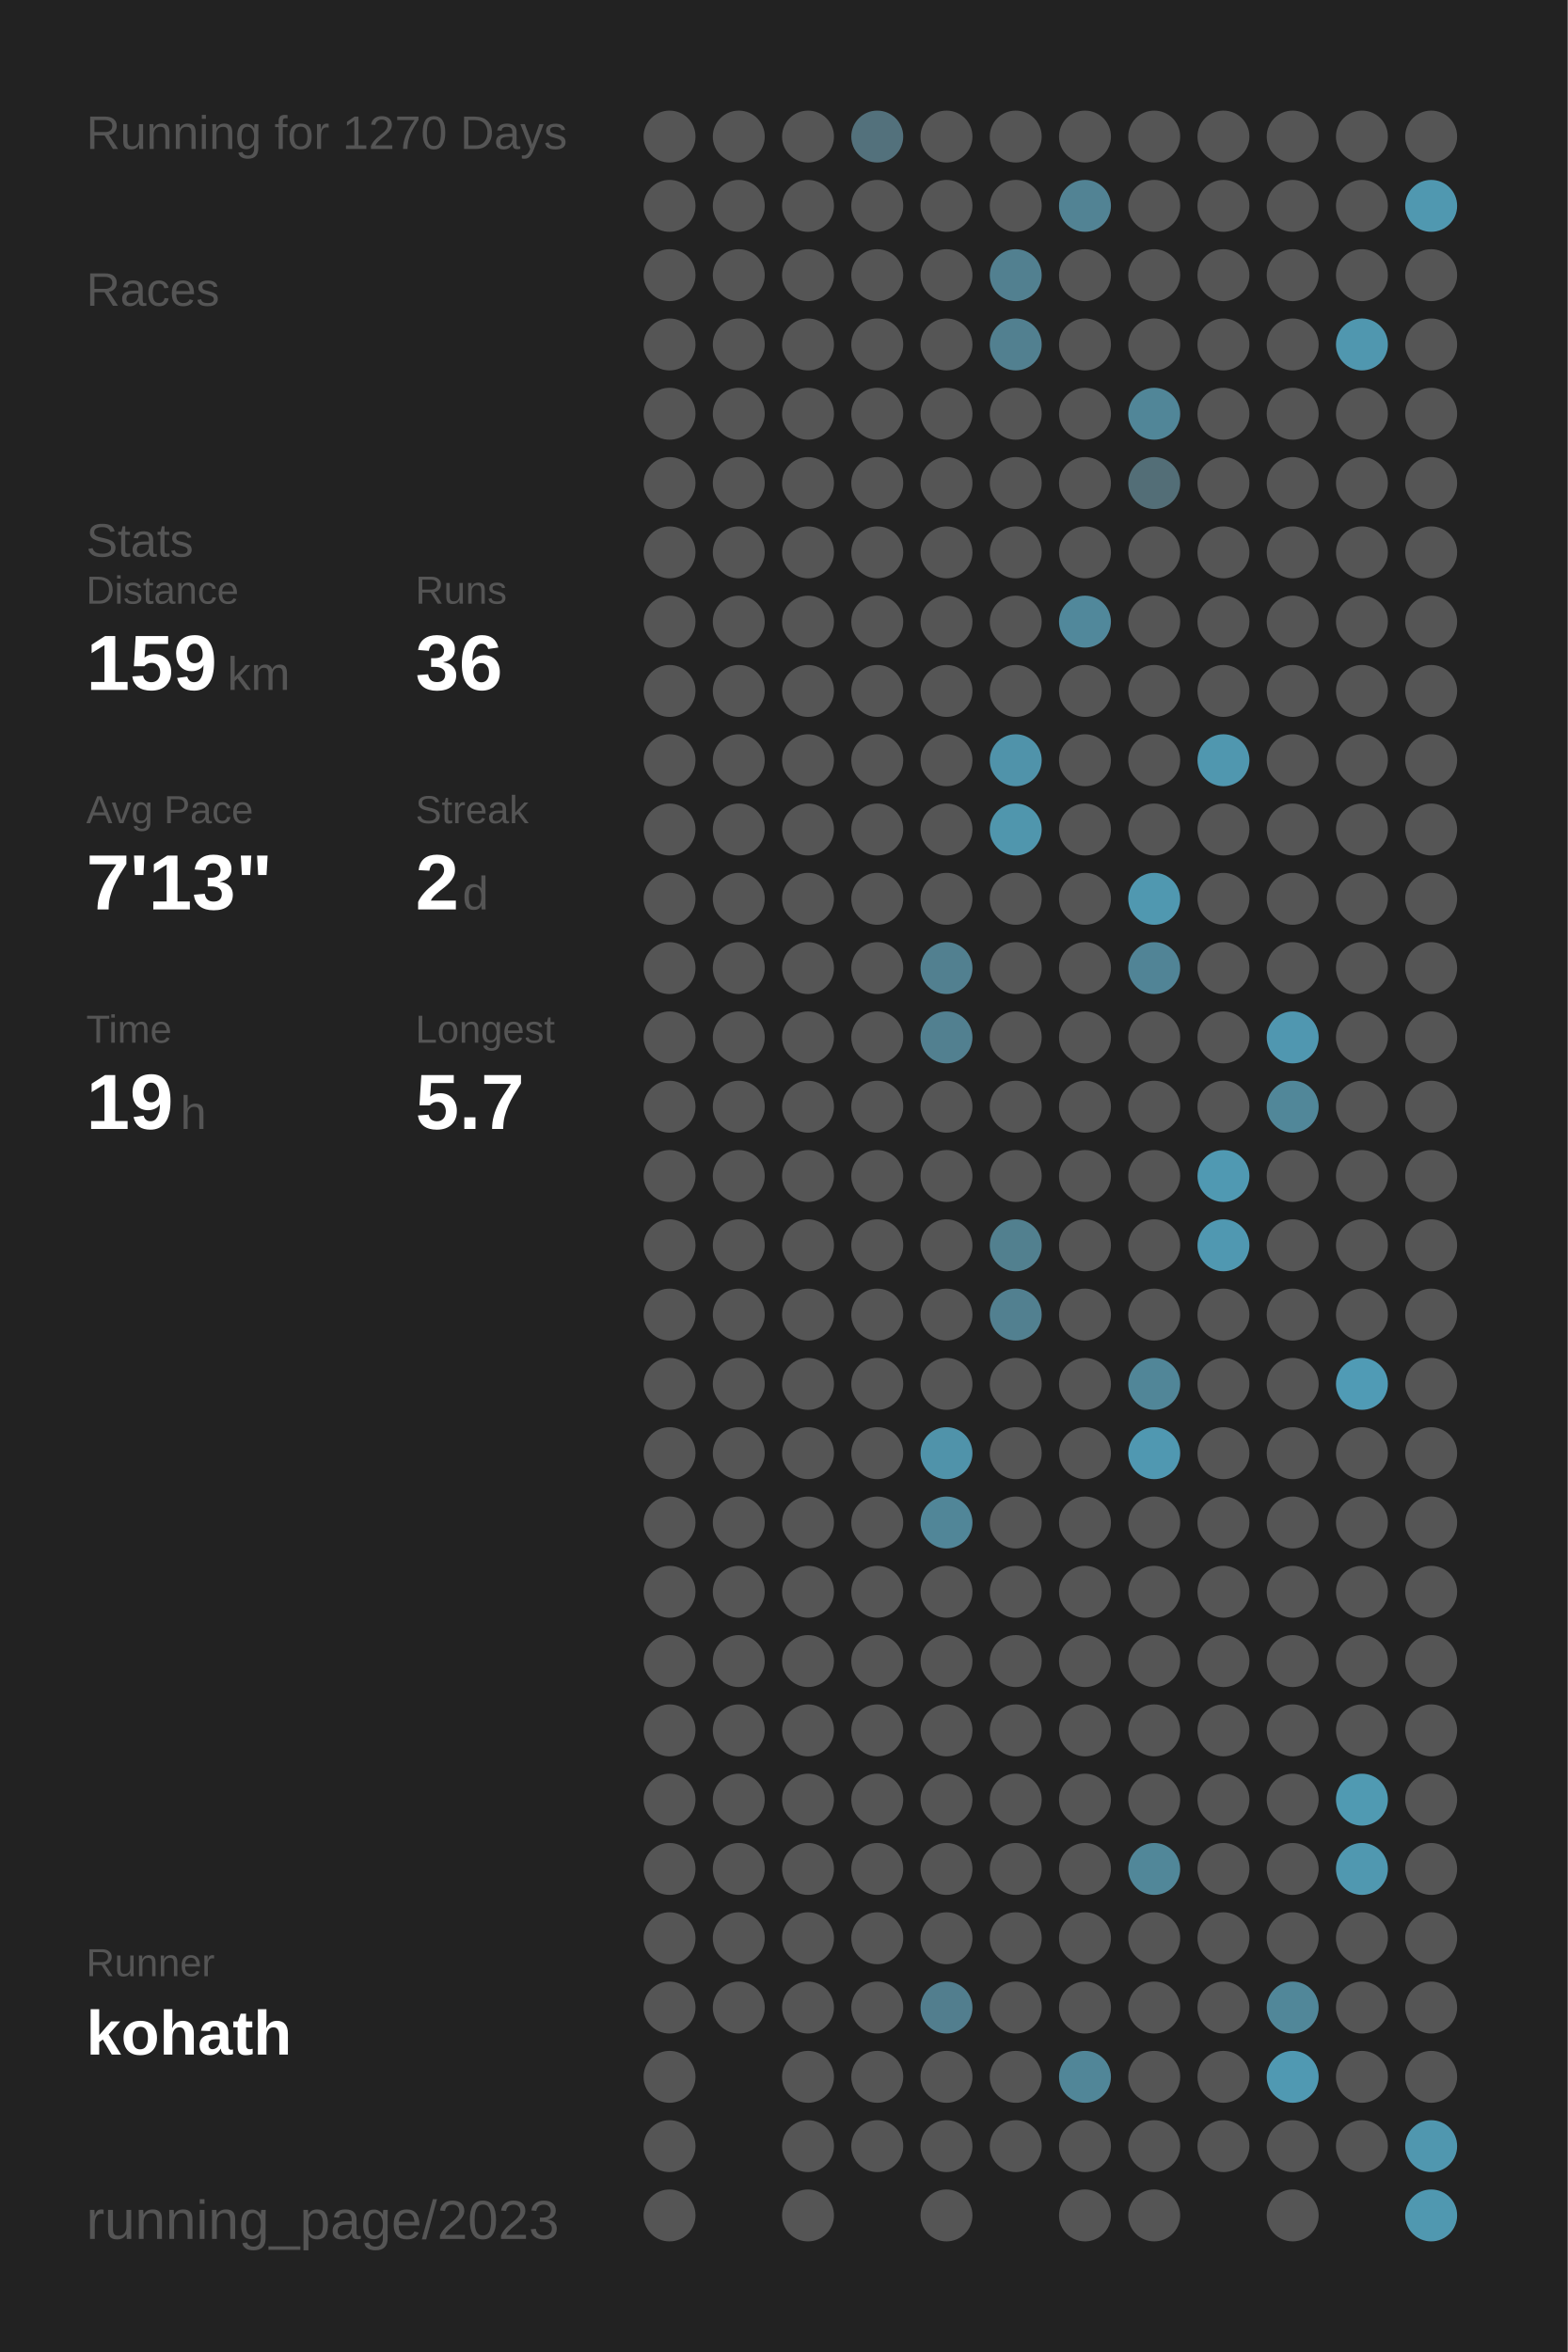
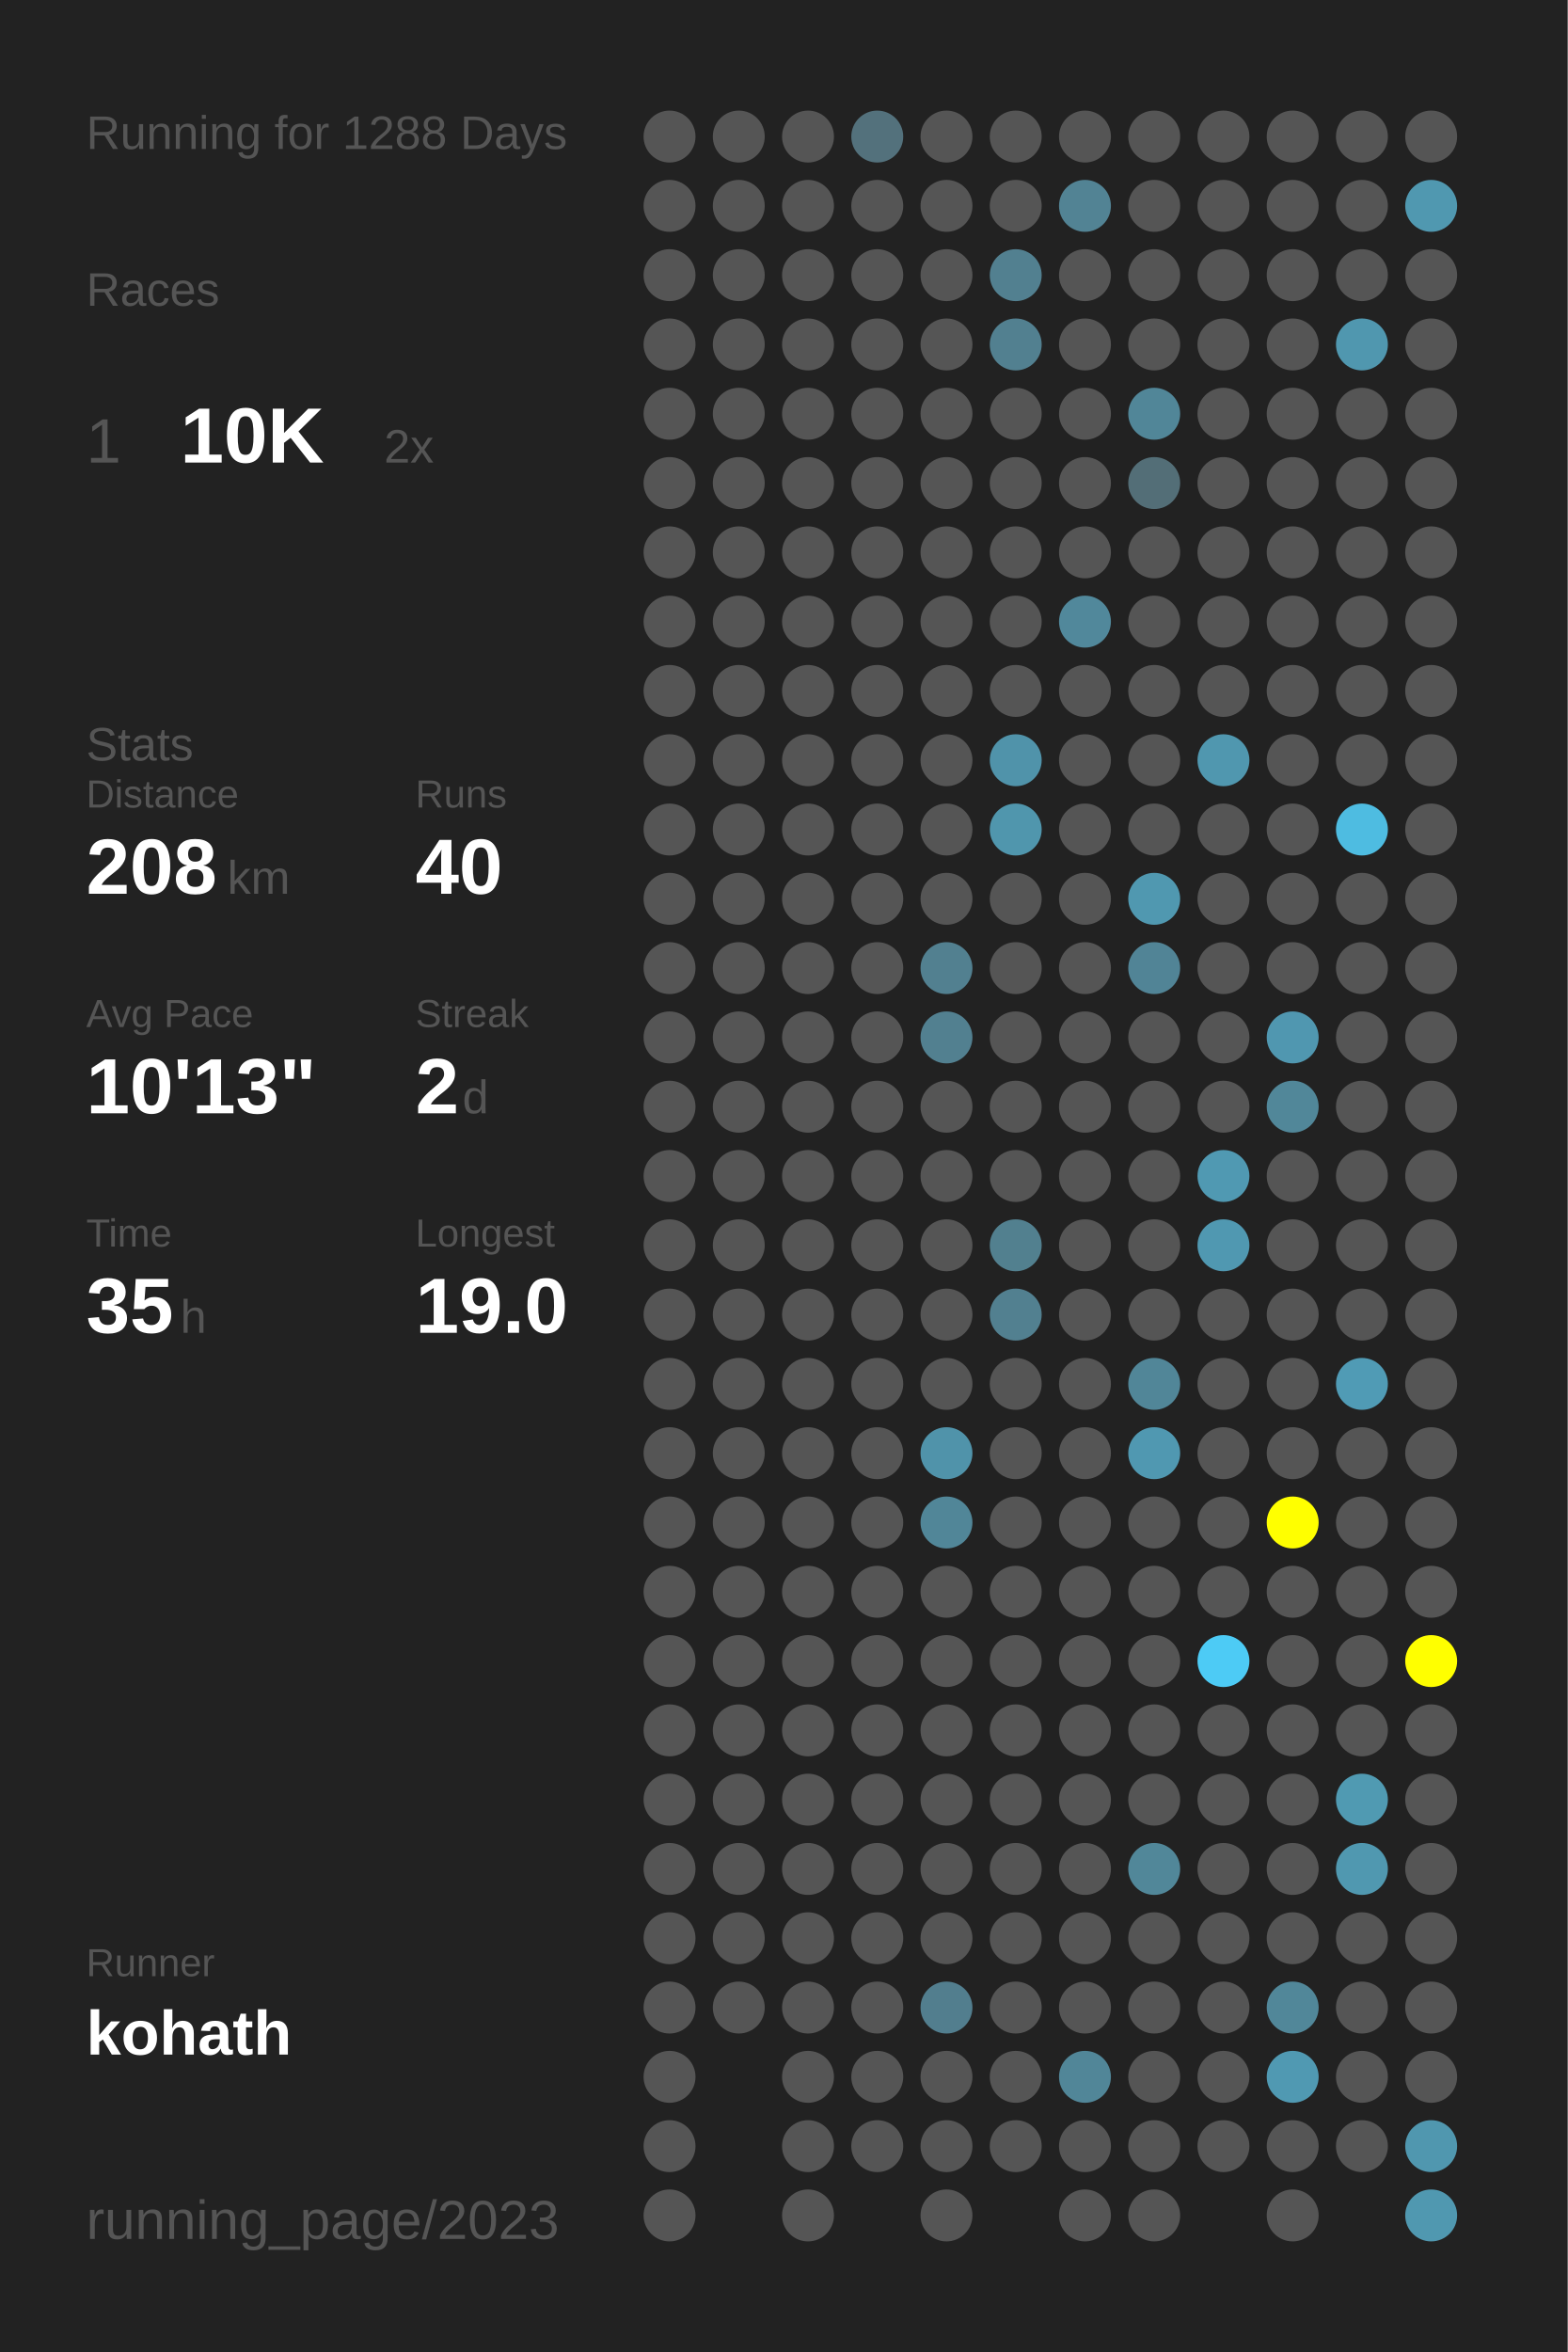
<svg xmlns="http://www.w3.org/2000/svg" baseProfile="full" height="300mm" version="1.1" viewBox="0,0,200,300" width="200mm">
  <defs />
  <rect fill="#222222" height="300" width="200" x="0" y="0" />
-   <text fill="#555555" style="font-size:6px; font-family:Arial;" x="11" y="19">Running for 1270 Days</text>
+   <text fill="#555555" style="font-size:6px; font-family:Arial;" x="11" y="19">Running for 1288 Days</text>
  <text fill="#555555" style="font-size:6px; font-family:Arial;" x="11" y="39">Races</text>
-   <text fill="#555555" style="font-size:6px; font-family:Arial;" x="11" y="71">Stats</text>
-   <text fill="#555555" style="font-size:5px; font-family:Arial;" x="11" y="77">Distance</text>
-   <text fill="#FFFFFF" style="font-size:10px; font-family:Arial; font-weight:bold;" x="11" y="88">159</text>
-   <text fill="#555555" style="font-size:6px; font-family:Arial;" x="29" y="88">km</text>
-   <text fill="#555555" style="font-size:5px; font-family:Arial;" x="53" y="77">Runs</text>
-   <text fill="#FFFFFF" style="font-size:10px; font-family:Arial; font-weight:bold;" x="53" y="88">36</text>
-   <text fill="#555555" style="font-size:5px; font-family:Arial;" x="11" y="105">Avg Pace</text>
-   <text fill="#FFFFFF" style="font-size:10px; font-family:Arial; font-weight:bold;" x="11" y="116">7'13"</text>
-   <text fill="#555555" style="font-size:5px; font-family:Arial;" x="53" y="105">Streak</text>
-   <text fill="#FFFFFF" style="font-size:10px; font-family:Arial; font-weight:bold;" x="53" y="116">2</text>
-   <text fill="#555555" style="font-size:6px; font-family:Arial;" x="59" y="116">d</text>
-   <text fill="#555555" style="font-size:5px; font-family:Arial;" x="11" y="133">Time</text>
-   <text fill="#FFFFFF" style="font-size:10px; font-family:Arial; font-weight:bold;" x="11" y="144">19</text>
-   <text fill="#555555" style="font-size:6px; font-family:Arial;" x="23" y="144">h</text>
-   <text fill="#555555" style="font-size:5px; font-family:Arial;" x="53" y="133">Longest</text>
-   <text fill="#FFFFFF" style="font-size:10px; font-family:Arial; font-weight:bold;" x="53" y="144">5.7</text>
+   <text fill="#555555" style="font-size:8px; font-family:Arial;" x="11" y="59">1</text>
+   <text fill="#FFFFFF" style="font-size:10px; font-family:Arial; font-weight:bold;" x="23" y="59">10K</text>
+   <text fill="#555555" style="font-size:6px; font-family:Arial;" x="49" y="59">2x</text>
+   <text fill="#555555" style="font-size:6px; font-family:Arial;" x="11" y="97">Stats</text>
+   <text fill="#555555" style="font-size:5px; font-family:Arial;" x="11" y="103">Distance</text>
+   <text fill="#FFFFFF" style="font-size:10px; font-family:Arial; font-weight:bold;" x="11" y="114">208</text>
+   <text fill="#555555" style="font-size:6px; font-family:Arial;" x="29" y="114">km</text>
+   <text fill="#555555" style="font-size:5px; font-family:Arial;" x="53" y="103">Runs</text>
+   <text fill="#FFFFFF" style="font-size:10px; font-family:Arial; font-weight:bold;" x="53" y="114">40</text>
+   <text fill="#555555" style="font-size:5px; font-family:Arial;" x="11" y="131">Avg Pace</text>
+   <text fill="#FFFFFF" style="font-size:10px; font-family:Arial; font-weight:bold;" x="11" y="142">10'13"</text>
+   <text fill="#555555" style="font-size:5px; font-family:Arial;" x="53" y="131">Streak</text>
+   <text fill="#FFFFFF" style="font-size:10px; font-family:Arial; font-weight:bold;" x="53" y="142">2</text>
+   <text fill="#555555" style="font-size:6px; font-family:Arial;" x="59" y="142">d</text>
+   <text fill="#555555" style="font-size:5px; font-family:Arial;" x="11" y="159">Time</text>
+   <text fill="#FFFFFF" style="font-size:10px; font-family:Arial; font-weight:bold;" x="11" y="170">35</text>
+   <text fill="#555555" style="font-size:6px; font-family:Arial;" x="23" y="170">h</text>
+   <text fill="#555555" style="font-size:5px; font-family:Arial;" x="53" y="159">Longest</text>
+   <text fill="#FFFFFF" style="font-size:10px; font-family:Arial; font-weight:bold;" x="53" y="170">19.0</text>
  <text fill="#555555" style="font-size:5px; font-family:Arial;" x="11" y="252.065">Runner</text>
  <text fill="#FFFFFF" style="font-size:8px; font-family:Arial; font-weight:bold;" x="11" y="262.065">kohath</text>
  <text fill="#555555" style="font-size:7px; font-family:Arial;" x="11" y="285.581">running_page/2023</text>
  <circle cx="85.417" cy="17.419" fill="#555555" r="3.312" />
  <circle cx="85.417" cy="26.258" fill="#555555" r="3.312" />
  <circle cx="85.417" cy="35.097" fill="#555555" r="3.312" />
  <circle cx="85.417" cy="43.935" fill="#555555" r="3.312" />
  <circle cx="85.417" cy="52.774" fill="#555555" r="3.312" />
  <circle cx="85.417" cy="61.613" fill="#555555" r="3.312" />
  <circle cx="85.417" cy="70.452" fill="#555555" r="3.312" />
  <circle cx="85.417" cy="79.29" fill="#555555" r="3.312" />
  <circle cx="85.417" cy="88.129" fill="#555555" r="3.312" />
  <circle cx="85.417" cy="96.968" fill="#555555" r="3.312" />
  <circle cx="85.417" cy="105.806" fill="#555555" r="3.312" />
  <circle cx="85.417" cy="114.645" fill="#555555" r="3.312" />
  <circle cx="85.417" cy="123.484" fill="#555555" r="3.312" />
  <circle cx="85.417" cy="132.323" fill="#555555" r="3.312" />
  <circle cx="85.417" cy="141.161" fill="#555555" r="3.312" />
  <circle cx="85.417" cy="150" fill="#555555" r="3.312" />
  <circle cx="85.417" cy="158.839" fill="#555555" r="3.312" />
  <circle cx="85.417" cy="167.677" fill="#555555" r="3.312" />
  <circle cx="85.417" cy="176.516" fill="#555555" r="3.312" />
  <circle cx="85.417" cy="185.355" fill="#555555" r="3.312" />
  <circle cx="85.417" cy="194.194" fill="#555555" r="3.312" />
  <circle cx="85.417" cy="203.032" fill="#555555" r="3.312" />
  <circle cx="85.417" cy="211.871" fill="#555555" r="3.312" />
  <circle cx="85.417" cy="220.71" fill="#555555" r="3.312" />
  <circle cx="85.417" cy="229.548" fill="#555555" r="3.312" />
  <circle cx="85.417" cy="238.387" fill="#555555" r="3.312" />
  <circle cx="85.417" cy="247.226" fill="#555555" r="3.312" />
  <circle cx="85.417" cy="256.065" fill="#555555" r="3.312" />
  <circle cx="85.417" cy="264.903" fill="#555555" r="3.312" />
  <circle cx="85.417" cy="273.742" fill="#555555" r="3.312" />
  <circle cx="85.417" cy="282.581" fill="#555555" r="3.312" />
  <circle cx="94.25" cy="17.419" fill="#555555" r="3.312" />
  <circle cx="94.25" cy="26.258" fill="#555555" r="3.312" />
  <circle cx="94.25" cy="35.097" fill="#555555" r="3.312" />
  <circle cx="94.25" cy="43.935" fill="#555555" r="3.312" />
  <circle cx="94.25" cy="52.774" fill="#555555" r="3.312" />
  <circle cx="94.25" cy="61.613" fill="#555555" r="3.312" />
  <circle cx="94.25" cy="70.452" fill="#555555" r="3.312" />
  <circle cx="94.25" cy="79.29" fill="#555555" r="3.312" />
  <circle cx="94.25" cy="88.129" fill="#555555" r="3.312" />
  <circle cx="94.25" cy="96.968" fill="#555555" r="3.312" />
  <circle cx="94.25" cy="105.806" fill="#555555" r="3.312" />
  <circle cx="94.25" cy="114.645" fill="#555555" r="3.312" />
  <circle cx="94.25" cy="123.484" fill="#555555" r="3.312" />
  <circle cx="94.25" cy="132.323" fill="#555555" r="3.312" />
  <circle cx="94.25" cy="141.161" fill="#555555" r="3.312" />
  <circle cx="94.25" cy="150" fill="#555555" r="3.312" />
  <circle cx="94.25" cy="158.839" fill="#555555" r="3.312" />
  <circle cx="94.25" cy="167.677" fill="#555555" r="3.312" />
  <circle cx="94.25" cy="176.516" fill="#555555" r="3.312" />
  <circle cx="94.25" cy="185.355" fill="#555555" r="3.312" />
  <circle cx="94.25" cy="194.194" fill="#555555" r="3.312" />
  <circle cx="94.25" cy="203.032" fill="#555555" r="3.312" />
  <circle cx="94.25" cy="211.871" fill="#555555" r="3.312" />
  <circle cx="94.25" cy="220.71" fill="#555555" r="3.312" />
  <circle cx="94.25" cy="229.548" fill="#555555" r="3.312" />
  <circle cx="94.25" cy="238.387" fill="#555555" r="3.312" />
  <circle cx="94.25" cy="247.226" fill="#555555" r="3.312" />
  <circle cx="94.25" cy="256.065" fill="#555555" r="3.312" />
  <circle cx="103.083" cy="17.419" fill="#555555" r="3.312" />
  <circle cx="103.083" cy="26.258" fill="#555555" r="3.312" />
  <circle cx="103.083" cy="35.097" fill="#555555" r="3.312" />
  <circle cx="103.083" cy="43.935" fill="#555555" r="3.312" />
  <circle cx="103.083" cy="52.774" fill="#555555" r="3.312" />
  <circle cx="103.083" cy="61.613" fill="#555555" r="3.312" />
  <circle cx="103.083" cy="70.452" fill="#555555" r="3.312" />
  <circle cx="103.083" cy="79.29" fill="#555555" r="3.312" />
  <circle cx="103.083" cy="88.129" fill="#555555" r="3.312" />
  <circle cx="103.083" cy="96.968" fill="#555555" r="3.312" />
  <circle cx="103.083" cy="105.806" fill="#555555" r="3.312" />
  <circle cx="103.083" cy="114.645" fill="#555555" r="3.312" />
  <circle cx="103.083" cy="123.484" fill="#555555" r="3.312" />
  <circle cx="103.083" cy="132.323" fill="#555555" r="3.312" />
  <circle cx="103.083" cy="141.161" fill="#555555" r="3.312" />
  <circle cx="103.083" cy="150" fill="#555555" r="3.312" />
  <circle cx="103.083" cy="158.839" fill="#555555" r="3.312" />
  <circle cx="103.083" cy="167.677" fill="#555555" r="3.312" />
  <circle cx="103.083" cy="176.516" fill="#555555" r="3.312" />
  <circle cx="103.083" cy="185.355" fill="#555555" r="3.312" />
  <circle cx="103.083" cy="194.194" fill="#555555" r="3.312" />
  <circle cx="103.083" cy="203.032" fill="#555555" r="3.312" />
  <circle cx="103.083" cy="211.871" fill="#555555" r="3.312" />
  <circle cx="103.083" cy="220.71" fill="#555555" r="3.312" />
  <circle cx="103.083" cy="229.548" fill="#555555" r="3.312" />
  <circle cx="103.083" cy="238.387" fill="#555555" r="3.312" />
  <circle cx="103.083" cy="247.226" fill="#555555" r="3.312" />
  <circle cx="103.083" cy="256.065" fill="#555555" r="3.312" />
  <circle cx="103.083" cy="264.903" fill="#555555" r="3.312" />
  <circle cx="103.083" cy="273.742" fill="#555555" r="3.312" />
  <circle cx="103.083" cy="282.581" fill="#555555" r="3.312" />
  <circle cx="111.917" cy="17.419" fill="#53717c" r="3.312" />
  <circle cx="111.917" cy="26.258" fill="#555555" r="3.312" />
  <circle cx="111.917" cy="35.097" fill="#555555" r="3.312" />
  <circle cx="111.917" cy="43.935" fill="#555555" r="3.312" />
  <circle cx="111.917" cy="52.774" fill="#555555" r="3.312" />
  <circle cx="111.917" cy="61.613" fill="#555555" r="3.312" />
  <circle cx="111.917" cy="70.452" fill="#555555" r="3.312" />
  <circle cx="111.917" cy="79.29" fill="#555555" r="3.312" />
  <circle cx="111.917" cy="88.129" fill="#555555" r="3.312" />
  <circle cx="111.917" cy="96.968" fill="#555555" r="3.312" />
  <circle cx="111.917" cy="105.806" fill="#555555" r="3.312" />
  <circle cx="111.917" cy="114.645" fill="#555555" r="3.312" />
  <circle cx="111.917" cy="123.484" fill="#555555" r="3.312" />
  <circle cx="111.917" cy="132.323" fill="#555555" r="3.312" />
  <circle cx="111.917" cy="141.161" fill="#555555" r="3.312" />
  <circle cx="111.917" cy="150" fill="#555555" r="3.312" />
  <circle cx="111.917" cy="158.839" fill="#555555" r="3.312" />
  <circle cx="111.917" cy="167.677" fill="#555555" r="3.312" />
  <circle cx="111.917" cy="176.516" fill="#555555" r="3.312" />
  <circle cx="111.917" cy="185.355" fill="#555555" r="3.312" />
  <circle cx="111.917" cy="194.194" fill="#555555" r="3.312" />
  <circle cx="111.917" cy="203.032" fill="#555555" r="3.312" />
  <circle cx="111.917" cy="211.871" fill="#555555" r="3.312" />
  <circle cx="111.917" cy="220.71" fill="#555555" r="3.312" />
  <circle cx="111.917" cy="229.548" fill="#555555" r="3.312" />
  <circle cx="111.917" cy="238.387" fill="#555555" r="3.312" />
  <circle cx="111.917" cy="247.226" fill="#555555" r="3.312" />
  <circle cx="111.917" cy="256.065" fill="#555555" r="3.312" />
  <circle cx="111.917" cy="264.903" fill="#555555" r="3.312" />
  <circle cx="111.917" cy="273.742" fill="#555555" r="3.312" />
  <circle cx="120.75" cy="17.419" fill="#555555" r="3.312" />
  <circle cx="120.75" cy="26.258" fill="#555555" r="3.312" />
  <circle cx="120.75" cy="35.097" fill="#555555" r="3.312" />
  <circle cx="120.75" cy="43.935" fill="#555555" r="3.312" />
  <circle cx="120.75" cy="52.774" fill="#555555" r="3.312" />
  <circle cx="120.75" cy="61.613" fill="#555555" r="3.312" />
  <circle cx="120.75" cy="70.452" fill="#555555" r="3.312" />
  <circle cx="120.75" cy="79.29" fill="#555555" r="3.312" />
  <circle cx="120.75" cy="88.129" fill="#555555" r="3.312" />
  <circle cx="120.75" cy="96.968" fill="#555555" r="3.312" />
  <circle cx="120.75" cy="105.806" fill="#555555" r="3.312" />
  <circle cx="120.75" cy="114.645" fill="#555555" r="3.312" />
  <circle cx="120.75" cy="123.484" fill="#528090" r="3.312" />
  <circle cx="120.75" cy="132.323" fill="#528090" r="3.312" />
  <circle cx="120.75" cy="141.161" fill="#555555" r="3.312" />
  <circle cx="120.75" cy="150" fill="#555555" r="3.312" />
  <circle cx="120.75" cy="158.839" fill="#555555" r="3.312" />
  <circle cx="120.75" cy="167.677" fill="#555555" r="3.312" />
  <circle cx="120.75" cy="176.516" fill="#555555" r="3.312" />
  <circle cx="120.75" cy="185.355" fill="#5093aa" r="3.312" />
  <circle cx="120.75" cy="194.194" fill="#518698" r="3.312" />
  <circle cx="120.75" cy="203.032" fill="#555555" r="3.312" />
  <circle cx="120.75" cy="211.871" fill="#555555" r="3.312" />
  <circle cx="120.75" cy="220.71" fill="#555555" r="3.312" />
  <circle cx="120.75" cy="229.548" fill="#555555" r="3.312" />
  <circle cx="120.75" cy="238.387" fill="#555555" r="3.312" />
  <circle cx="120.75" cy="247.226" fill="#555555" r="3.312" />
  <circle cx="120.75" cy="256.065" fill="#527e8e" r="3.312" />
  <circle cx="120.75" cy="264.903" fill="#555555" r="3.312" />
  <circle cx="120.75" cy="273.742" fill="#555555" r="3.312" />
  <circle cx="120.75" cy="282.581" fill="#555555" r="3.312" />
  <circle cx="129.583" cy="17.419" fill="#555555" r="3.312" />
  <circle cx="129.583" cy="26.258" fill="#555555" r="3.312" />
  <circle cx="129.583" cy="35.097" fill="#528090" r="3.312" />
  <circle cx="129.583" cy="43.935" fill="#528090" r="3.312" />
  <circle cx="129.583" cy="52.774" fill="#555555" r="3.312" />
  <circle cx="129.583" cy="61.613" fill="#555555" r="3.312" />
  <circle cx="129.583" cy="70.452" fill="#555555" r="3.312" />
  <circle cx="129.583" cy="79.29" fill="#555555" r="3.312" />
  <circle cx="129.583" cy="88.129" fill="#555555" r="3.312" />
  <circle cx="129.583" cy="96.968" fill="#5093aa" r="3.312" />
  <circle cx="129.583" cy="105.806" fill="#5096ad" r="3.312" />
  <circle cx="129.583" cy="114.645" fill="#555555" r="3.312" />
  <circle cx="129.583" cy="123.484" fill="#555555" r="3.312" />
  <circle cx="129.583" cy="132.323" fill="#555555" r="3.312" />
  <circle cx="129.583" cy="141.161" fill="#555555" r="3.312" />
  <circle cx="129.583" cy="150" fill="#555555" r="3.312" />
  <circle cx="129.583" cy="158.839" fill="#52808f" r="3.312" />
  <circle cx="129.583" cy="167.677" fill="#528090" r="3.312" />
  <circle cx="129.583" cy="176.516" fill="#555555" r="3.312" />
  <circle cx="129.583" cy="185.355" fill="#555555" r="3.312" />
  <circle cx="129.583" cy="194.194" fill="#555555" r="3.312" />
  <circle cx="129.583" cy="203.032" fill="#555555" r="3.312" />
  <circle cx="129.583" cy="211.871" fill="#555555" r="3.312" />
  <circle cx="129.583" cy="220.71" fill="#555555" r="3.312" />
  <circle cx="129.583" cy="229.548" fill="#555555" r="3.312" />
  <circle cx="129.583" cy="238.387" fill="#555555" r="3.312" />
  <circle cx="129.583" cy="247.226" fill="#555555" r="3.312" />
  <circle cx="129.583" cy="256.065" fill="#555555" r="3.312" />
  <circle cx="129.583" cy="264.903" fill="#555555" r="3.312" />
  <circle cx="129.583" cy="273.742" fill="#555555" r="3.312" />
  <circle cx="138.417" cy="17.419" fill="#555555" r="3.312" />
  <circle cx="138.417" cy="26.258" fill="#528394" r="3.312" />
  <circle cx="138.417" cy="35.097" fill="#555555" r="3.312" />
  <circle cx="138.417" cy="43.935" fill="#555555" r="3.312" />
  <circle cx="138.417" cy="52.774" fill="#555555" r="3.312" />
  <circle cx="138.417" cy="61.613" fill="#555555" r="3.312" />
  <circle cx="138.417" cy="70.452" fill="#555555" r="3.312" />
  <circle cx="138.417" cy="79.29" fill="#51889b" r="3.312" />
  <circle cx="138.417" cy="88.129" fill="#555555" r="3.312" />
  <circle cx="138.417" cy="96.968" fill="#555555" r="3.312" />
  <circle cx="138.417" cy="105.806" fill="#555555" r="3.312" />
  <circle cx="138.417" cy="114.645" fill="#555555" r="3.312" />
  <circle cx="138.417" cy="123.484" fill="#555555" r="3.312" />
  <circle cx="138.417" cy="132.323" fill="#555555" r="3.312" />
  <circle cx="138.417" cy="141.161" fill="#555555" r="3.312" />
  <circle cx="138.417" cy="150" fill="#555555" r="3.312" />
  <circle cx="138.417" cy="158.839" fill="#555555" r="3.312" />
  <circle cx="138.417" cy="167.677" fill="#555555" r="3.312" />
  <circle cx="138.417" cy="176.516" fill="#555555" r="3.312" />
  <circle cx="138.417" cy="185.355" fill="#555555" r="3.312" />
  <circle cx="138.417" cy="194.194" fill="#555555" r="3.312" />
  <circle cx="138.417" cy="203.032" fill="#555555" r="3.312" />
  <circle cx="138.417" cy="211.871" fill="#555555" r="3.312" />
  <circle cx="138.417" cy="220.71" fill="#555555" r="3.312" />
  <circle cx="138.417" cy="229.548" fill="#555555" r="3.312" />
  <circle cx="138.417" cy="238.387" fill="#555555" r="3.312" />
  <circle cx="138.417" cy="247.226" fill="#555555" r="3.312" />
  <circle cx="138.417" cy="256.065" fill="#555555" r="3.312" />
  <circle cx="138.417" cy="264.903" fill="#518698" r="3.312" />
  <circle cx="138.417" cy="273.742" fill="#555555" r="3.312" />
  <circle cx="138.417" cy="282.581" fill="#555555" r="3.312" />
  <circle cx="147.25" cy="17.419" fill="#555555" r="3.312" />
  <circle cx="147.25" cy="26.258" fill="#555555" r="3.312" />
  <circle cx="147.25" cy="35.097" fill="#555555" r="3.312" />
  <circle cx="147.25" cy="43.935" fill="#555555" r="3.312" />
  <circle cx="147.25" cy="52.774" fill="#518698" r="3.312" />
  <circle cx="147.25" cy="61.613" fill="#536e77" r="3.312" />
  <circle cx="147.25" cy="70.452" fill="#555555" r="3.312" />
  <circle cx="147.25" cy="79.29" fill="#555555" r="3.312" />
  <circle cx="147.25" cy="88.129" fill="#555555" r="3.312" />
  <circle cx="147.25" cy="96.968" fill="#555555" r="3.312" />
  <circle cx="147.25" cy="105.806" fill="#555555" r="3.312" />
  <circle cx="147.25" cy="114.645" fill="#5098b0" r="3.312" />
  <circle cx="147.25" cy="123.484" fill="#518496" r="3.312" />
  <circle cx="147.25" cy="132.323" fill="#555555" r="3.312" />
  <circle cx="147.25" cy="141.161" fill="#555555" r="3.312" />
  <circle cx="147.25" cy="150" fill="#555555" r="3.312" />
  <circle cx="147.25" cy="158.839" fill="#555555" r="3.312" />
  <circle cx="147.25" cy="167.677" fill="#555555" r="3.312" />
  <circle cx="147.25" cy="176.516" fill="#518698" r="3.312" />
  <circle cx="147.25" cy="185.355" fill="#5098b1" r="3.312" />
  <circle cx="147.25" cy="194.194" fill="#555555" r="3.312" />
  <circle cx="147.25" cy="203.032" fill="#555555" r="3.312" />
  <circle cx="147.25" cy="211.871" fill="#555555" r="3.312" />
  <circle cx="147.25" cy="220.71" fill="#555555" r="3.312" />
  <circle cx="147.25" cy="229.548" fill="#555555" r="3.312" />
  <circle cx="147.25" cy="238.387" fill="#518799" r="3.312" />
  <circle cx="147.25" cy="247.226" fill="#555555" r="3.312" />
  <circle cx="147.25" cy="256.065" fill="#555555" r="3.312" />
  <circle cx="147.25" cy="264.903" fill="#555555" r="3.312" />
  <circle cx="147.25" cy="273.742" fill="#555555" r="3.312" />
  <circle cx="147.25" cy="282.581" fill="#555555" r="3.312" />
  <circle cx="156.083" cy="17.419" fill="#555555" r="3.312" />
  <circle cx="156.083" cy="26.258" fill="#555555" r="3.312" />
  <circle cx="156.083" cy="35.097" fill="#555555" r="3.312" />
  <circle cx="156.083" cy="43.935" fill="#555555" r="3.312" />
  <circle cx="156.083" cy="52.774" fill="#555555" r="3.312" />
  <circle cx="156.083" cy="61.613" fill="#555555" r="3.312" />
  <circle cx="156.083" cy="70.452" fill="#555555" r="3.312" />
  <circle cx="156.083" cy="79.29" fill="#555555" r="3.312" />
  <circle cx="156.083" cy="88.129" fill="#555555" r="3.312" />
  <circle cx="156.083" cy="96.968" fill="#5097af" r="3.312" />
  <circle cx="156.083" cy="105.806" fill="#555555" r="3.312" />
  <circle cx="156.083" cy="114.645" fill="#555555" r="3.312" />
  <circle cx="156.083" cy="123.484" fill="#555555" r="3.312" />
  <circle cx="156.083" cy="132.323" fill="#555555" r="3.312" />
  <circle cx="156.083" cy="141.161" fill="#555555" r="3.312" />
  <circle cx="156.083" cy="150" fill="#5099b2" r="3.312" />
  <circle cx="156.083" cy="158.839" fill="#5098b1" r="3.312" />
  <circle cx="156.083" cy="167.677" fill="#555555" r="3.312" />
  <circle cx="156.083" cy="176.516" fill="#555555" r="3.312" />
  <circle cx="156.083" cy="185.355" fill="#555555" r="3.312" />
  <circle cx="156.083" cy="194.194" fill="#555555" r="3.312" />
  <circle cx="156.083" cy="203.032" fill="#555555" r="3.312" />
-   <circle cx="156.083" cy="211.871" fill="#555555" r="3.312" />
+   <circle cx="156.083" cy="211.871" fill="#4dcbf5" r="3.312" />
  <circle cx="156.083" cy="220.71" fill="#555555" r="3.312" />
  <circle cx="156.083" cy="229.548" fill="#555555" r="3.312" />
  <circle cx="156.083" cy="238.387" fill="#555555" r="3.312" />
  <circle cx="156.083" cy="247.226" fill="#555555" r="3.312" />
  <circle cx="156.083" cy="256.065" fill="#555555" r="3.312" />
  <circle cx="156.083" cy="264.903" fill="#555555" r="3.312" />
  <circle cx="156.083" cy="273.742" fill="#555555" r="3.312" />
  <circle cx="164.917" cy="17.419" fill="#555555" r="3.312" />
  <circle cx="164.917" cy="26.258" fill="#555555" r="3.312" />
  <circle cx="164.917" cy="35.097" fill="#555555" r="3.312" />
  <circle cx="164.917" cy="43.935" fill="#555555" r="3.312" />
  <circle cx="164.917" cy="52.774" fill="#555555" r="3.312" />
  <circle cx="164.917" cy="61.613" fill="#555555" r="3.312" />
  <circle cx="164.917" cy="70.452" fill="#555555" r="3.312" />
  <circle cx="164.917" cy="79.29" fill="#555555" r="3.312" />
  <circle cx="164.917" cy="88.129" fill="#555555" r="3.312" />
  <circle cx="164.917" cy="96.968" fill="#555555" r="3.312" />
  <circle cx="164.917" cy="105.806" fill="#555555" r="3.312" />
  <circle cx="164.917" cy="114.645" fill="#555555" r="3.312" />
  <circle cx="164.917" cy="123.484" fill="#555555" r="3.312" />
  <circle cx="164.917" cy="132.323" fill="#5097b0" r="3.312" />
  <circle cx="164.917" cy="141.161" fill="#518799" r="3.312" />
  <circle cx="164.917" cy="150" fill="#555555" r="3.312" />
  <circle cx="164.917" cy="158.839" fill="#555555" r="3.312" />
  <circle cx="164.917" cy="167.677" fill="#555555" r="3.312" />
  <circle cx="164.917" cy="176.516" fill="#555555" r="3.312" />
  <circle cx="164.917" cy="185.355" fill="#555555" r="3.312" />
-   <circle cx="164.917" cy="194.194" fill="#555555" r="3.312" />
+   <circle cx="164.917" cy="194.194" fill="#FFFF00" r="3.312" />
  <circle cx="164.917" cy="203.032" fill="#555555" r="3.312" />
  <circle cx="164.917" cy="211.871" fill="#555555" r="3.312" />
  <circle cx="164.917" cy="220.71" fill="#555555" r="3.312" />
  <circle cx="164.917" cy="229.548" fill="#555555" r="3.312" />
  <circle cx="164.917" cy="238.387" fill="#555555" r="3.312" />
  <circle cx="164.917" cy="247.226" fill="#555555" r="3.312" />
  <circle cx="164.917" cy="256.065" fill="#518799" r="3.312" />
  <circle cx="164.917" cy="264.903" fill="#5099b2" r="3.312" />
  <circle cx="164.917" cy="273.742" fill="#555555" r="3.312" />
  <circle cx="164.917" cy="282.581" fill="#555555" r="3.312" />
  <circle cx="173.75" cy="17.419" fill="#555555" r="3.312" />
  <circle cx="173.75" cy="26.258" fill="#555555" r="3.312" />
  <circle cx="173.75" cy="35.097" fill="#555555" r="3.312" />
  <circle cx="173.75" cy="43.935" fill="#5097af" r="3.312" />
  <circle cx="173.75" cy="52.774" fill="#555555" r="3.312" />
  <circle cx="173.75" cy="61.613" fill="#555555" r="3.312" />
  <circle cx="173.75" cy="70.452" fill="#555555" r="3.312" />
  <circle cx="173.75" cy="79.29" fill="#555555" r="3.312" />
  <circle cx="173.75" cy="88.129" fill="#555555" r="3.312" />
  <circle cx="173.75" cy="96.968" fill="#555555" r="3.312" />
-   <circle cx="173.75" cy="105.806" fill="#555555" r="3.312" />
+   <circle cx="173.75" cy="105.806" fill="#4ebce1" r="3.312" />
  <circle cx="173.75" cy="114.645" fill="#555555" r="3.312" />
  <circle cx="173.75" cy="123.484" fill="#555555" r="3.312" />
  <circle cx="173.75" cy="132.323" fill="#555555" r="3.312" />
  <circle cx="173.75" cy="141.161" fill="#555555" r="3.312" />
  <circle cx="173.75" cy="150" fill="#555555" r="3.312" />
  <circle cx="173.75" cy="158.839" fill="#555555" r="3.312" />
  <circle cx="173.75" cy="167.677" fill="#555555" r="3.312" />
  <circle cx="173.75" cy="176.516" fill="#509bb5" r="3.312" />
  <circle cx="173.75" cy="185.355" fill="#555555" r="3.312" />
  <circle cx="173.75" cy="194.194" fill="#555555" r="3.312" />
  <circle cx="173.75" cy="203.032" fill="#555555" r="3.312" />
  <circle cx="173.75" cy="211.871" fill="#555555" r="3.312" />
  <circle cx="173.75" cy="220.71" fill="#555555" r="3.312" />
  <circle cx="173.75" cy="229.548" fill="#509ab2" r="3.312" />
  <circle cx="173.75" cy="238.387" fill="#5098b0" r="3.312" />
  <circle cx="173.75" cy="247.226" fill="#555555" r="3.312" />
  <circle cx="173.75" cy="256.065" fill="#555555" r="3.312" />
  <circle cx="173.75" cy="264.903" fill="#555555" r="3.312" />
  <circle cx="173.75" cy="273.742" fill="#555555" r="3.312" />
  <circle cx="182.583" cy="17.419" fill="#555555" r="3.312" />
  <circle cx="182.583" cy="26.258" fill="#5098b0" r="3.312" />
  <circle cx="182.583" cy="35.097" fill="#555555" r="3.312" />
  <circle cx="182.583" cy="43.935" fill="#555555" r="3.312" />
  <circle cx="182.583" cy="52.774" fill="#555555" r="3.312" />
  <circle cx="182.583" cy="61.613" fill="#555555" r="3.312" />
  <circle cx="182.583" cy="70.452" fill="#555555" r="3.312" />
  <circle cx="182.583" cy="79.29" fill="#555555" r="3.312" />
  <circle cx="182.583" cy="88.129" fill="#555555" r="3.312" />
  <circle cx="182.583" cy="96.968" fill="#555555" r="3.312" />
  <circle cx="182.583" cy="105.806" fill="#555555" r="3.312" />
  <circle cx="182.583" cy="114.645" fill="#555555" r="3.312" />
  <circle cx="182.583" cy="123.484" fill="#555555" r="3.312" />
  <circle cx="182.583" cy="132.323" fill="#555555" r="3.312" />
  <circle cx="182.583" cy="141.161" fill="#555555" r="3.312" />
  <circle cx="182.583" cy="150" fill="#555555" r="3.312" />
  <circle cx="182.583" cy="158.839" fill="#555555" r="3.312" />
  <circle cx="182.583" cy="167.677" fill="#555555" r="3.312" />
  <circle cx="182.583" cy="176.516" fill="#555555" r="3.312" />
  <circle cx="182.583" cy="185.355" fill="#555555" r="3.312" />
  <circle cx="182.583" cy="194.194" fill="#555555" r="3.312" />
  <circle cx="182.583" cy="203.032" fill="#555555" r="3.312" />
-   <circle cx="182.583" cy="211.871" fill="#555555" r="3.312" />
+   <circle cx="182.583" cy="211.871" fill="#FFFF00" r="3.312" />
  <circle cx="182.583" cy="220.71" fill="#555555" r="3.312" />
  <circle cx="182.583" cy="229.548" fill="#555555" r="3.312" />
  <circle cx="182.583" cy="238.387" fill="#555555" r="3.312" />
  <circle cx="182.583" cy="247.226" fill="#555555" r="3.312" />
  <circle cx="182.583" cy="256.065" fill="#555555" r="3.312" />
  <circle cx="182.583" cy="264.903" fill="#555555" r="3.312" />
  <circle cx="182.583" cy="273.742" fill="#5097af" r="3.312" />
  <circle cx="182.583" cy="282.581" fill="#5098b0" r="3.312" />
</svg>
